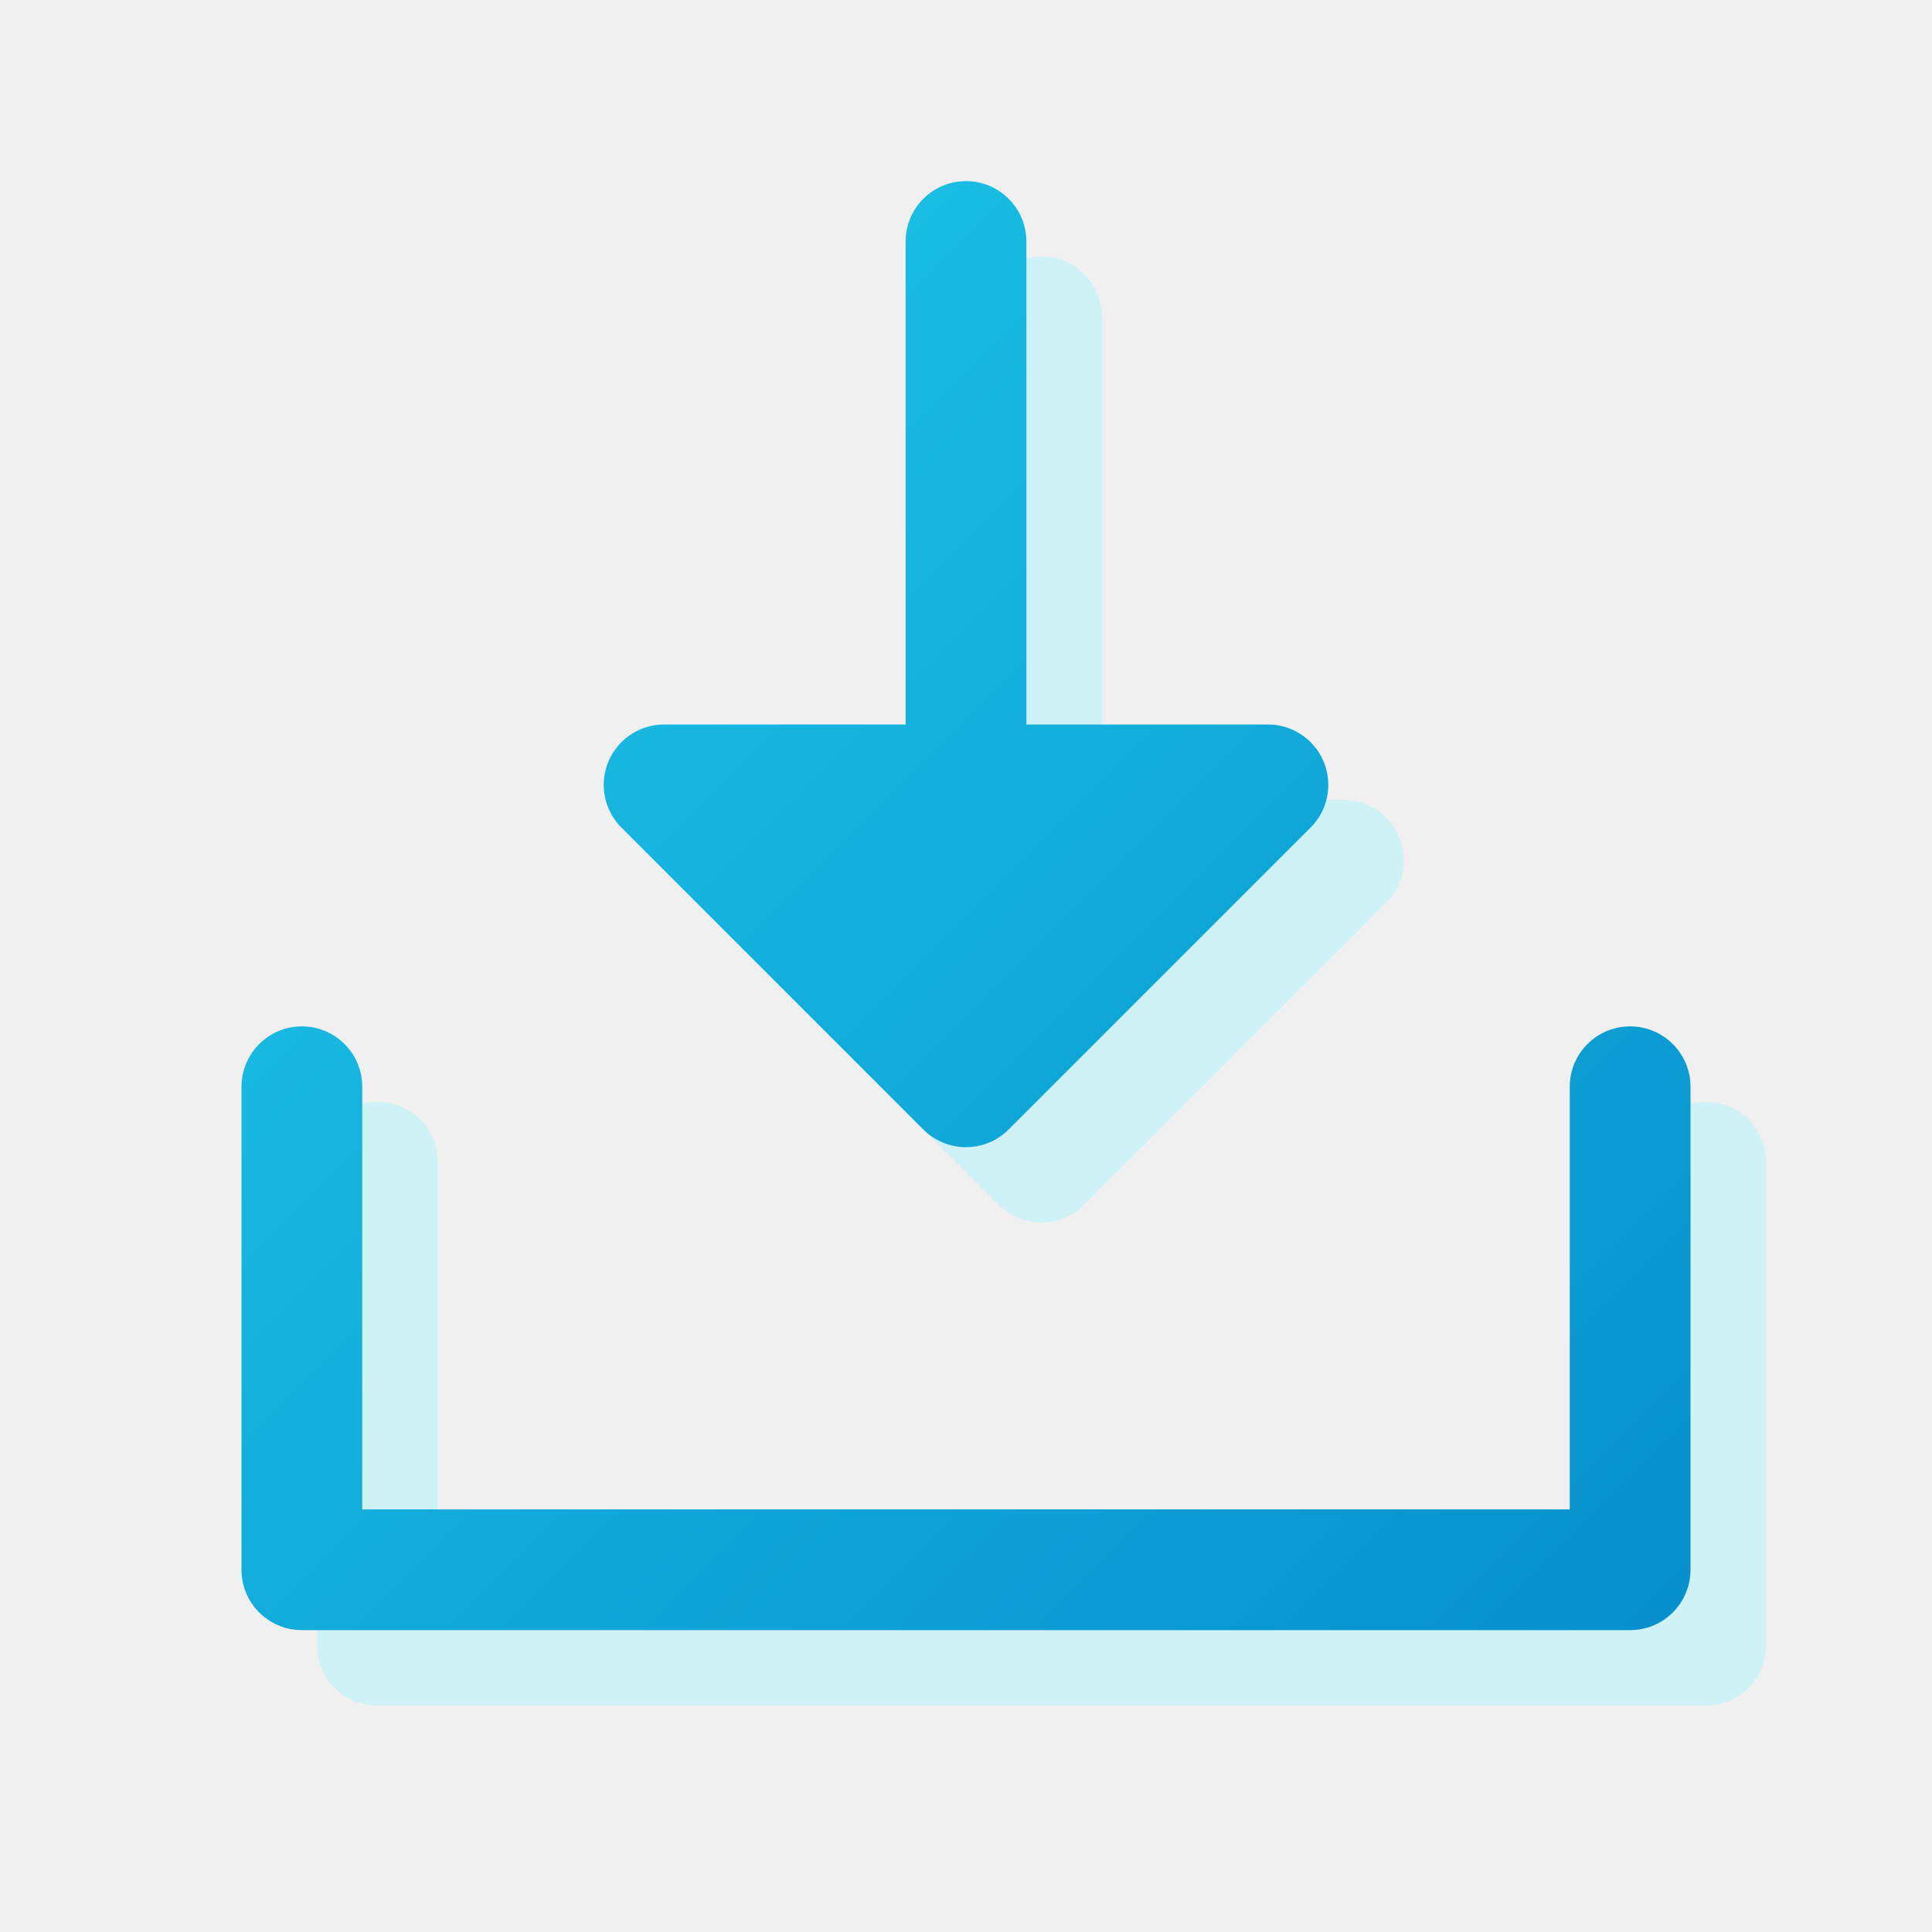
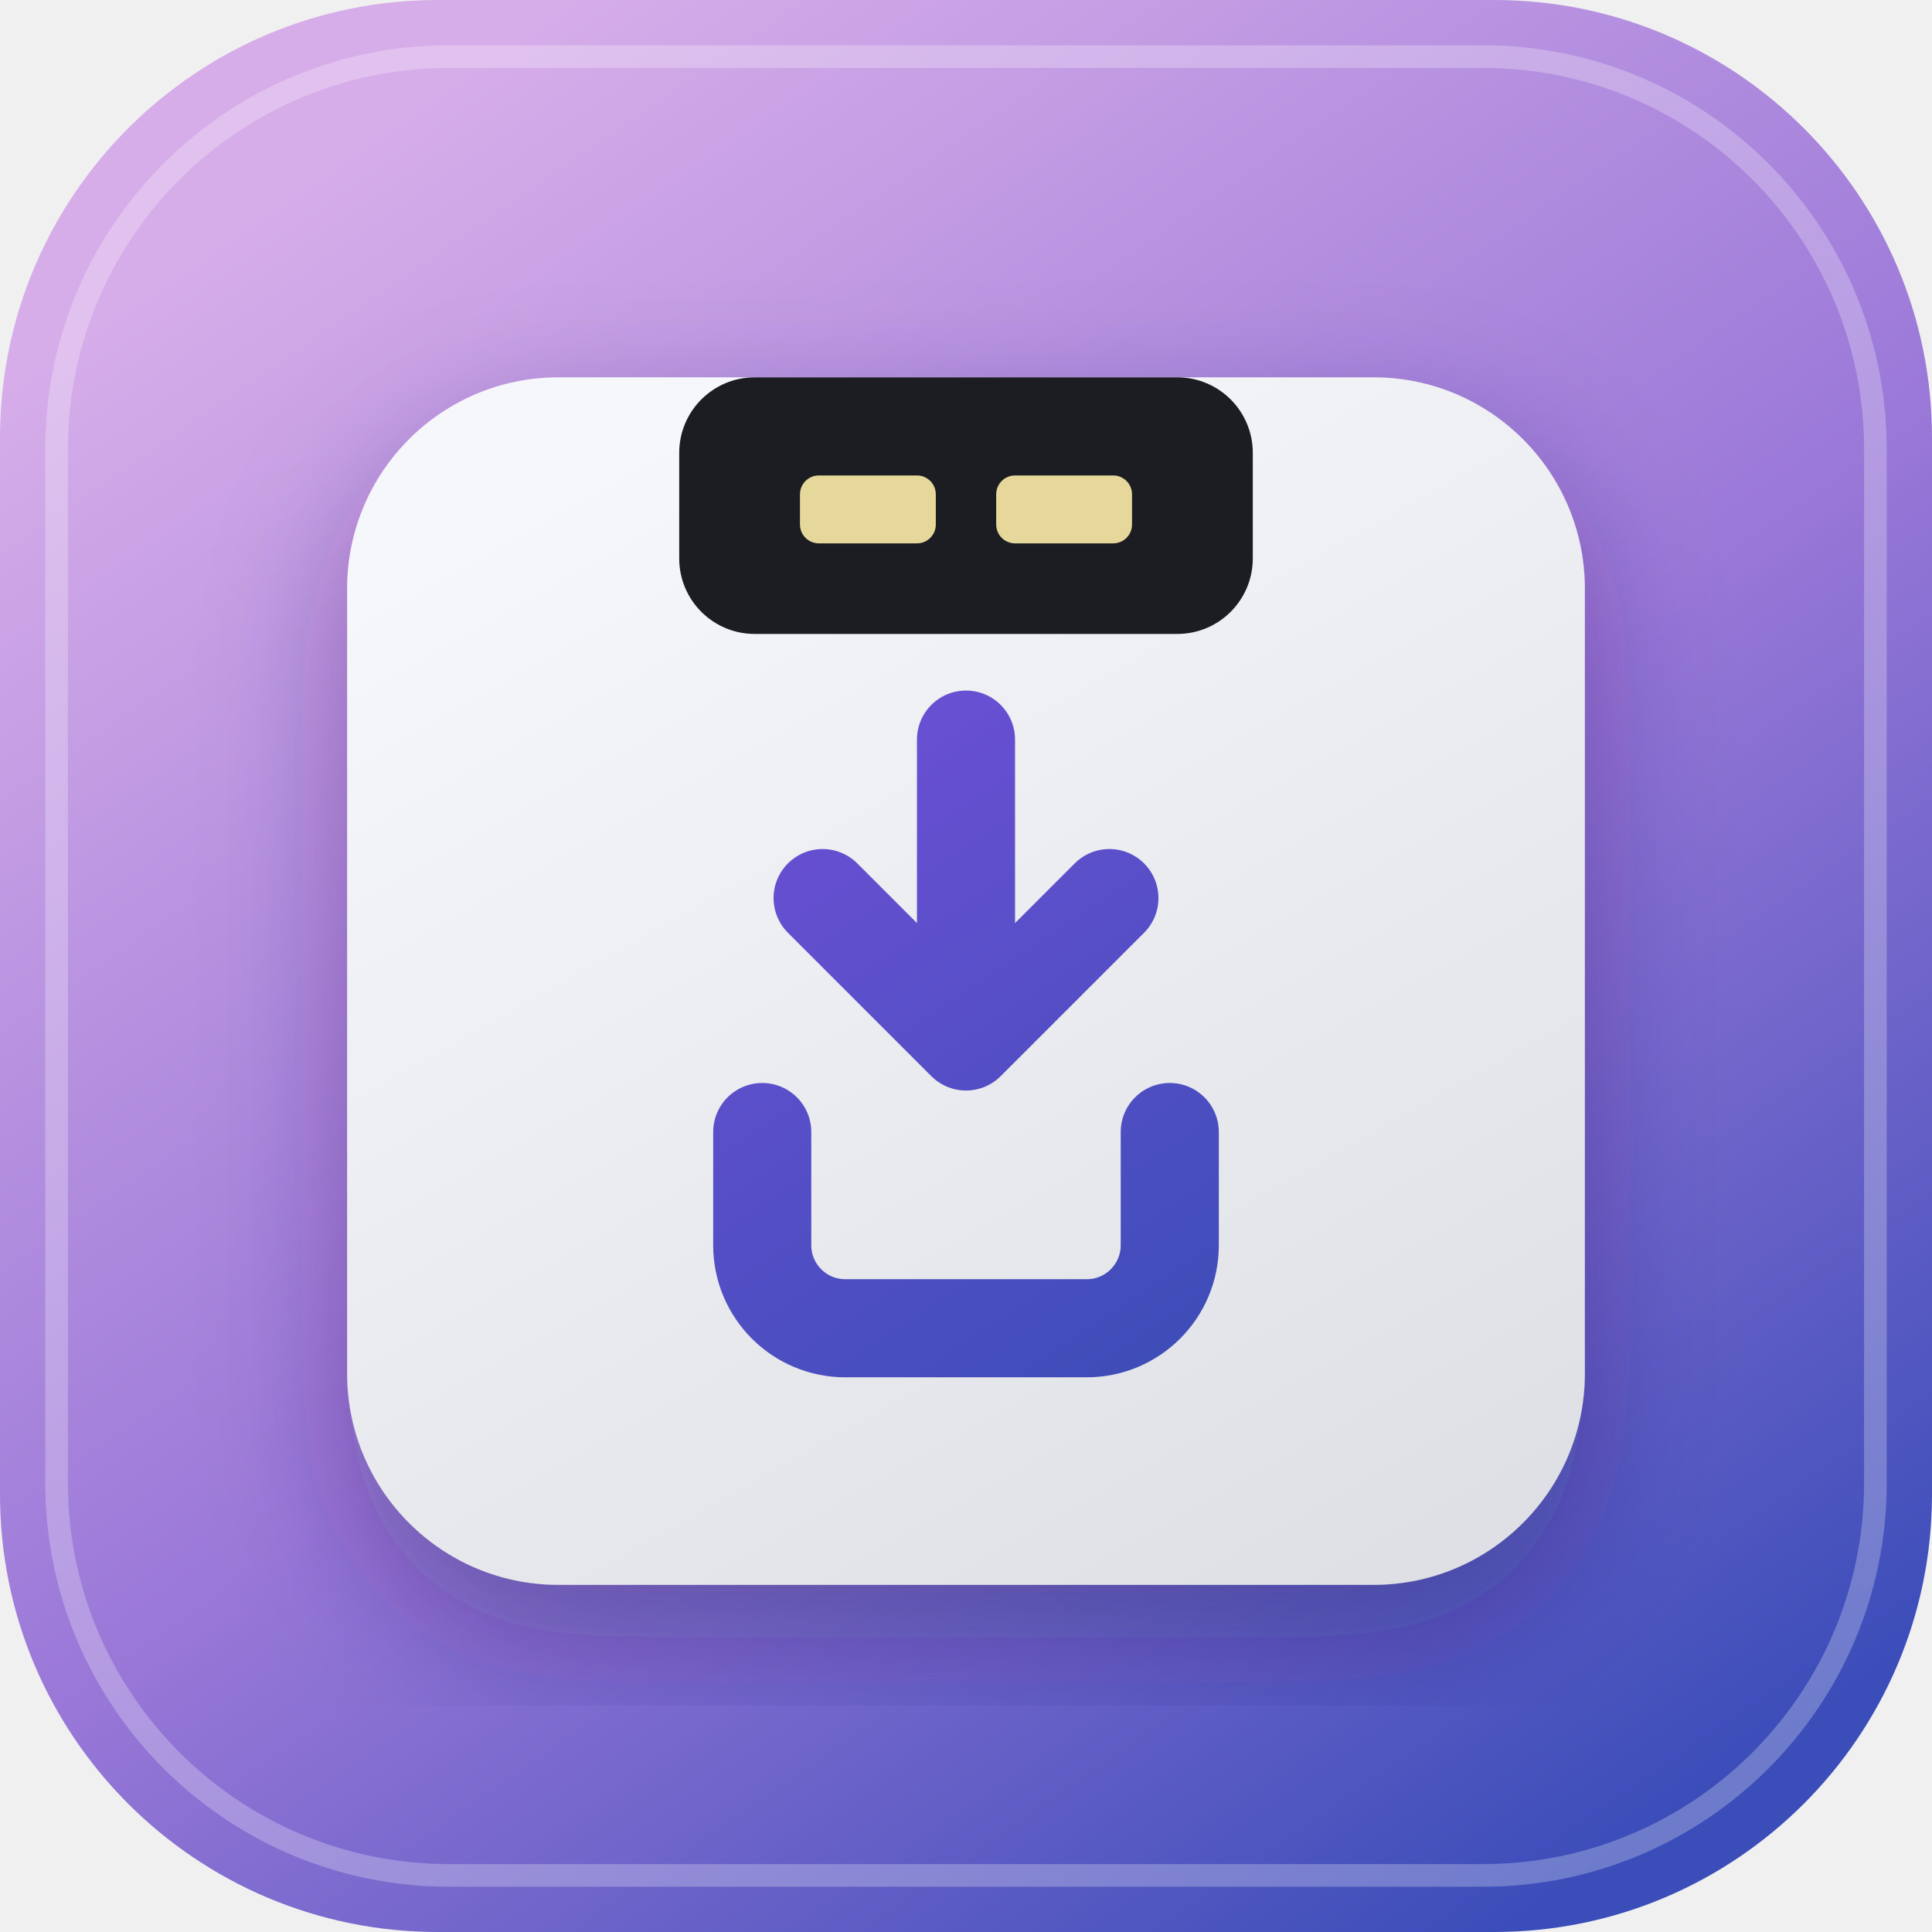
<svg xmlns="http://www.w3.org/2000/svg" width="30" height="30" viewBox="0 0 256 256" fill="none" role="img" aria-label="Motrix 下载">
  <defs>
-     <linearGradient id="dsh-motrix" x1="0" y1="0" x2="256" y2="256" gradientUnits="userSpaceOnUse">
-       <stop stop-color="#22D3EE" />
-       <stop offset="1" stop-color="#0284C7" />
+     <linearGradient id="motrix-bg" x1="52" y1="16" x2="212" y2="248" gradientUnits="userSpaceOnUse">
+       <stop stop-color="#D6ADE9" />
+       <stop offset="0.52" stop-color="#9A78D8" />
+       <stop offset="1" stop-color="#3B4DB9" />
    </linearGradient>
+     <linearGradient id="motrix-card" x1="88" y1="56" x2="176" y2="212" gradientUnits="userSpaceOnUse">
+       <stop stop-color="#F6F7FA" />
+       <stop offset="1" stop-color="#DEE0E5" />
+     </linearGradient>
+     <linearGradient id="motrix-mark" x1="100" y1="96" x2="156" y2="180" gradientUnits="userSpaceOnUse">
+       <stop stop-color="#6E50D6" />
+       <stop offset="1" stop-color="#3E4DB8" />
+     </linearGradient>
+     <filter id="motrix-shadow" x="24" y="30" width="208" height="196" filterUnits="userSpaceOnUse" color-interpolation-filters="sRGB">
+       <feDropShadow dx="0" dy="7" stdDeviation="9" flood-color="#2A1B66" flood-opacity="0.35" />
+     </filter>
  </defs>
-   <g transform="translate(10 10)" opacity="0.45">
-     <path d="M224,144v64a8,8,0,0,1-8,8H40a8,8,0,0,1-8-8V144a8,8,0,0,1,16,0v56H208V144a8,8,0,0,1,16,0Zm-101.66,5.66a8,8,0,0,0,11.32,0l40-40A8,8,0,0,0,168,96H136V32a8,8,0,0,0-16,0V96H88a8,8,0,0,0-5.66,13.66Z" fill="#A5F3FC" />
+   <rect width="256" height="256" rx="58" fill="url(#motrix-bg)" />
+   <rect x="7.5" y="7.5" width="241" height="241" rx="52" stroke="#FFFFFF" stroke-opacity="0.26" stroke-width="3" />
+   <rect x="46" y="50" width="164" height="160" rx="28" fill="url(#motrix-card)" filter="url(#motrix-shadow)" />
+   <rect x="90" y="50" width="76" height="34" rx="10" fill="#1B1D22" />
+   <rect x="106" y="63" width="18" height="9" rx="2.5" fill="#E5D89A" />
+   <rect x="132" y="63" width="18" height="9" rx="2.5" fill="#E5D89A" />
+   <g stroke="url(#motrix-mark)" stroke-width="13" stroke-linecap="round" stroke-linejoin="round">
+     <path d="M128 98v38" />
+     <path d="M109 119l19 19 19-19" />
+     <path d="M101 150v15a11 11 0 0 0 11 11h32a11 11 0 0 0 11-11v-15" />
  </g>
-   <path d="M224,144v64a8,8,0,0,1-8,8H40a8,8,0,0,1-8-8V144a8,8,0,0,1,16,0v56H208V144a8,8,0,0,1,16,0Zm-101.66,5.66a8,8,0,0,0,11.32,0l40-40A8,8,0,0,0,168,96H136V32a8,8,0,0,0-16,0V96H88a8,8,0,0,0-5.66,13.66Z" fill="url(#dsh-motrix)" />
</svg>
